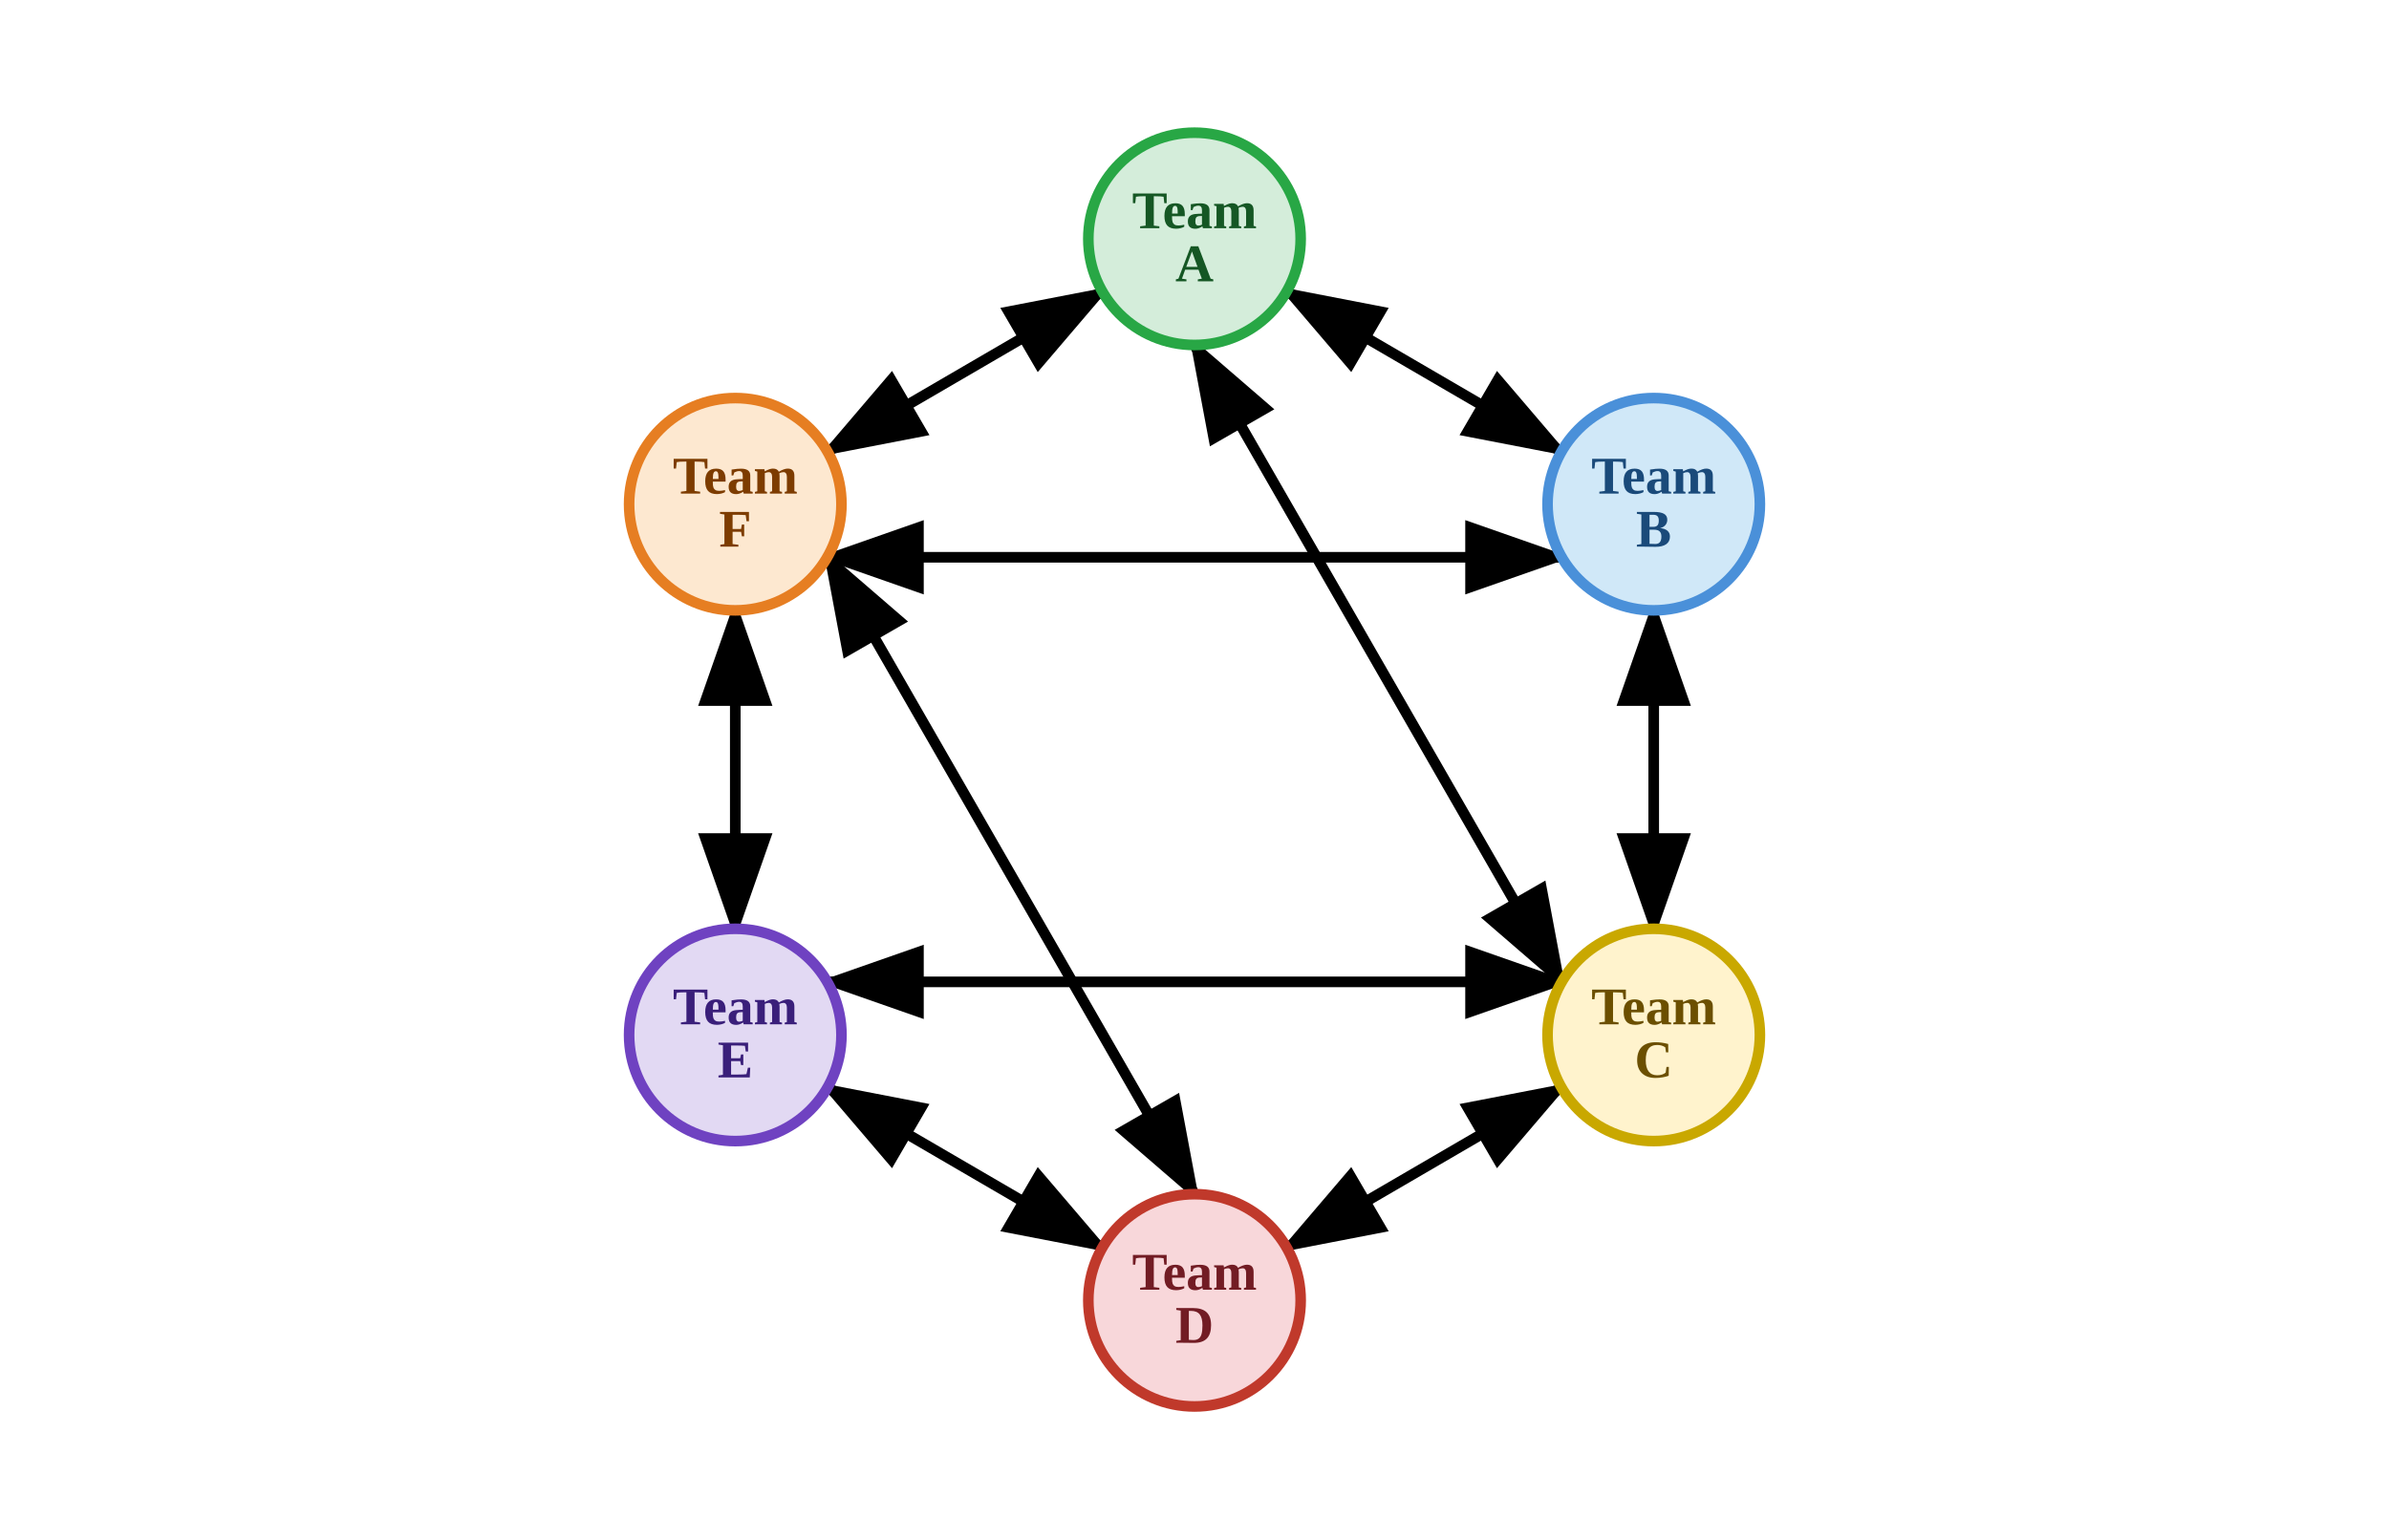
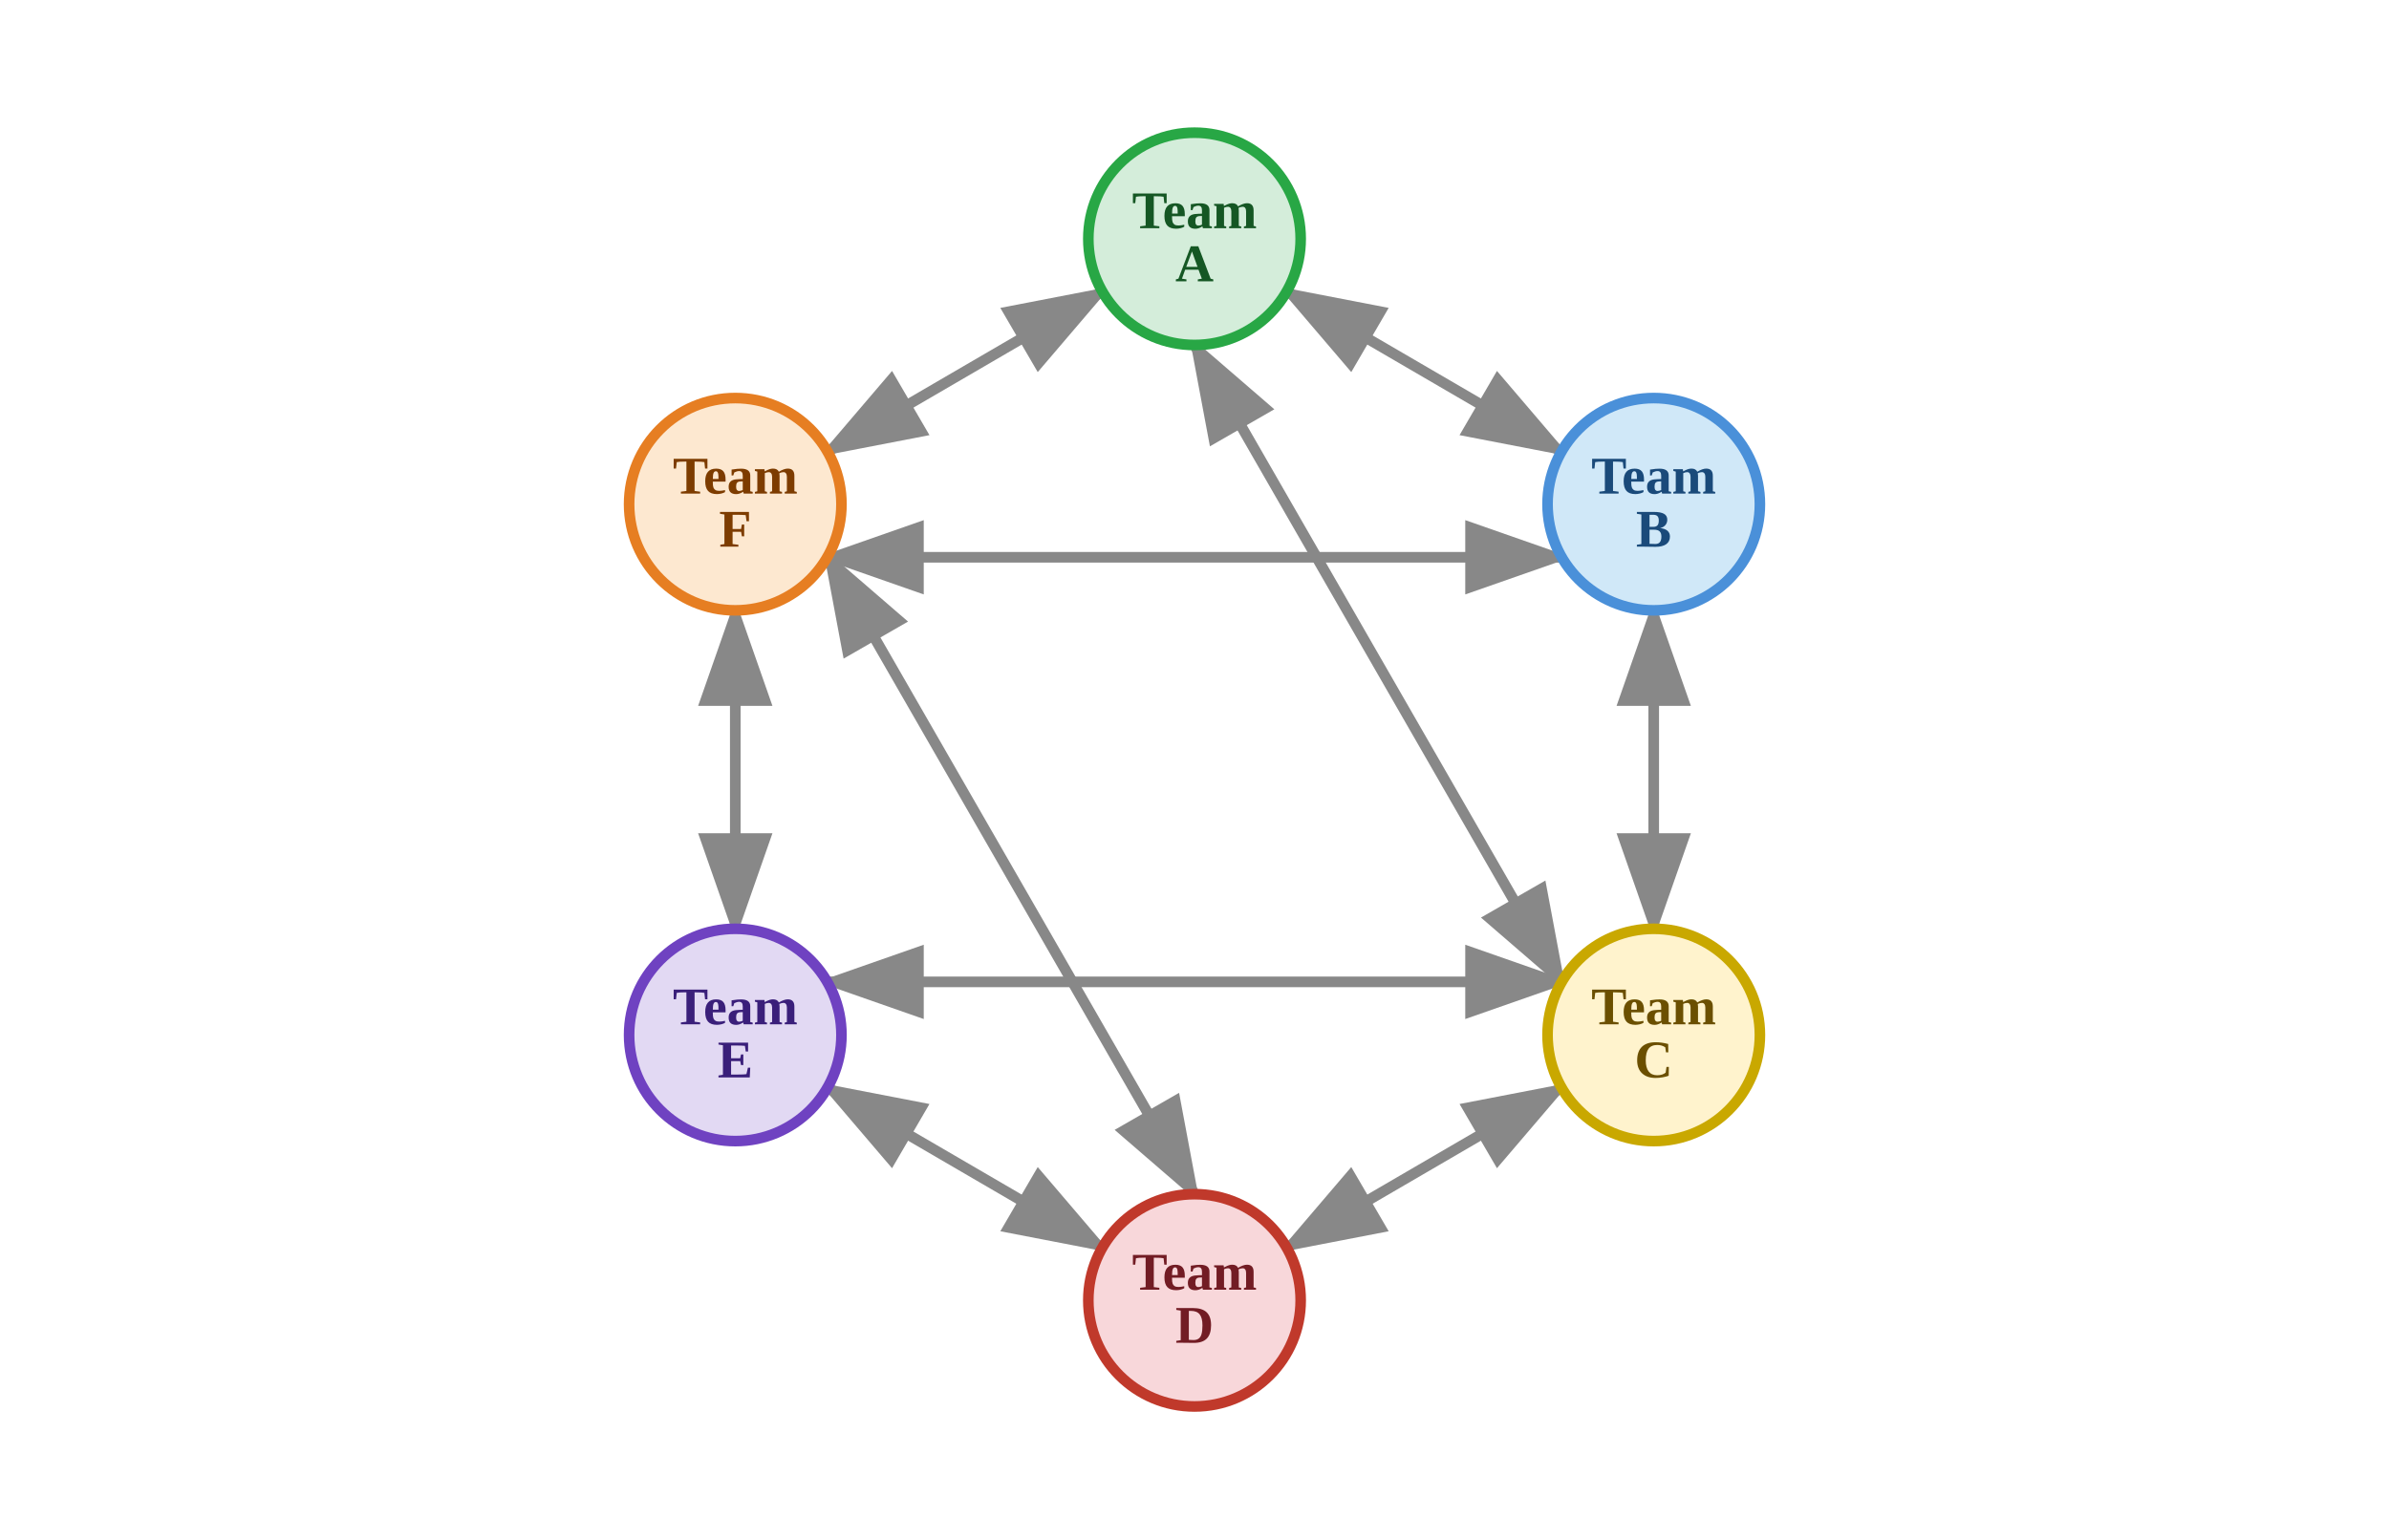
<svg xmlns="http://www.w3.org/2000/svg" viewBox="0 0 900 580">
  <defs>
    <marker id="arrowEnd" markerWidth="10" markerHeight="7" refX="9" refY="3.5" orient="auto">
-       <polygon points="0 0, 10 3.5, 0 7" fill="currentColor" />
+       <polygon points="0 0, 10 3.5, 0 7" fill="#888" />
    </marker>
    <marker id="arrowStart" markerWidth="10" markerHeight="7" refX="1" refY="3.5" orient="auto">
-       <polygon points="10 0, 0 3.5, 10 7" fill="currentColor" />
+       <polygon points="10 0, 0 3.5, 10 7" fill="#888" />
    </marker>
    <marker id="arrowEndDiag" markerWidth="10" markerHeight="7" refX="9" refY="3.5" orient="auto">
-       <polygon points="0 0, 10 3.5, 0 7" fill="currentColor" />
+       <polygon points="0 0, 10 3.5, 0 7" fill="#888" />
    </marker>
    <marker id="arrowStartDiag" markerWidth="10" markerHeight="7" refX="1" refY="3.5" orient="auto">
-       <polygon points="10 0, 0 3.5, 10 7" fill="currentColor" />
+       <polygon points="10 0, 0 3.5, 10 7" fill="#888" />
    </marker>
  </defs>
-   <line x1="485" y1="110" x2="588" y2="170" stroke="currentColor" stroke-width="4" marker-end="url(#arrowEnd)" marker-start="url(#arrowStart)" />
-   <line x1="623" y1="230" x2="623" y2="350" stroke="currentColor" stroke-width="4" marker-end="url(#arrowEnd)" marker-start="url(#arrowStart)" />
-   <line x1="588" y1="410" x2="485" y2="470" stroke="currentColor" stroke-width="4" marker-end="url(#arrowEnd)" marker-start="url(#arrowStart)" />
-   <line x1="415" y1="470" x2="312" y2="410" stroke="currentColor" stroke-width="4" marker-end="url(#arrowEnd)" marker-start="url(#arrowStart)" />
-   <line x1="277" y1="350" x2="277" y2="230" stroke="currentColor" stroke-width="4" marker-end="url(#arrowEnd)" marker-start="url(#arrowStart)" />
-   <line x1="312" y1="170" x2="415" y2="110" stroke="currentColor" stroke-width="4" marker-end="url(#arrowEnd)" marker-start="url(#arrowStart)" />
-   <line x1="450" y1="130" x2="588" y2="370" stroke="currentColor" stroke-width="4" marker-end="url(#arrowEndDiag)" marker-start="url(#arrowStartDiag)" />
-   <line x1="588" y1="210" x2="312" y2="210" stroke="currentColor" stroke-width="4" marker-end="url(#arrowEndDiag)" marker-start="url(#arrowStartDiag)" />
-   <line x1="450" y1="450" x2="312" y2="210" stroke="currentColor" stroke-width="4" marker-end="url(#arrowEndDiag)" marker-start="url(#arrowStartDiag)" />
-   <line x1="588" y1="370" x2="312" y2="370" stroke="currentColor" stroke-width="4" marker-end="url(#arrowEndDiag)" marker-start="url(#arrowStartDiag)" />
+   <line x1="485" y1="110" x2="588" y2="170" stroke="#888" stroke-width="4" marker-end="url(#arrowEnd)" marker-start="url(#arrowStart)" />
+   <line x1="623" y1="230" x2="623" y2="350" stroke="#888" stroke-width="4" marker-end="url(#arrowEnd)" marker-start="url(#arrowStart)" />
+   <line x1="588" y1="410" x2="485" y2="470" stroke="#888" stroke-width="4" marker-end="url(#arrowEnd)" marker-start="url(#arrowStart)" />
+   <line x1="415" y1="470" x2="312" y2="410" stroke="#888" stroke-width="4" marker-end="url(#arrowEnd)" marker-start="url(#arrowStart)" />
+   <line x1="277" y1="350" x2="277" y2="230" stroke="#888" stroke-width="4" marker-end="url(#arrowEnd)" marker-start="url(#arrowStart)" />
+   <line x1="312" y1="170" x2="415" y2="110" stroke="#888" stroke-width="4" marker-end="url(#arrowEnd)" marker-start="url(#arrowStart)" />
+   <line x1="450" y1="130" x2="588" y2="370" stroke="#888" stroke-width="4" marker-end="url(#arrowEndDiag)" marker-start="url(#arrowStartDiag)" />
+   <line x1="588" y1="210" x2="312" y2="210" stroke="#888" stroke-width="4" marker-end="url(#arrowEndDiag)" marker-start="url(#arrowStartDiag)" />
+   <line x1="450" y1="450" x2="312" y2="210" stroke="#888" stroke-width="4" marker-end="url(#arrowEndDiag)" marker-start="url(#arrowStartDiag)" />
+   <line x1="588" y1="370" x2="312" y2="370" stroke="#888" stroke-width="4" marker-end="url(#arrowEndDiag)" marker-start="url(#arrowStartDiag)" />
  <circle cx="450" cy="90" r="40" fill="#d4edda" stroke="#28a745" stroke-width="4" />
  <text x="450" y="86" text-anchor="middle" font-size="20" font-weight="bold" fill="#155724">Team</text>
  <text x="450" y="106" text-anchor="middle" font-size="20" font-weight="bold" fill="#155724">A</text>
  <circle cx="623" cy="190" r="40" fill="#d0e8f8" stroke="#4a90d9" stroke-width="4" />
  <text x="623" y="186" text-anchor="middle" font-size="20" font-weight="bold" fill="#1a4a7a">Team</text>
  <text x="623" y="206" text-anchor="middle" font-size="20" font-weight="bold" fill="#1a4a7a">B</text>
  <circle cx="623" cy="390" r="40" fill="#fff3cd" stroke="#c9a800" stroke-width="4" />
  <text x="623" y="386" text-anchor="middle" font-size="20" font-weight="bold" fill="#6b4f00">Team</text>
  <text x="623" y="406" text-anchor="middle" font-size="20" font-weight="bold" fill="#6b4f00">C</text>
  <circle cx="450" cy="490" r="40" fill="#f8d7da" stroke="#c0392b" stroke-width="4" />
  <text x="450" y="486" text-anchor="middle" font-size="20" font-weight="bold" fill="#721c24">Team</text>
  <text x="450" y="506" text-anchor="middle" font-size="20" font-weight="bold" fill="#721c24">D</text>
  <circle cx="277" cy="390" r="40" fill="#e2d9f3" stroke="#6f42c1" stroke-width="4" />
  <text x="277" y="386" text-anchor="middle" font-size="20" font-weight="bold" fill="#3a1f7a">Team</text>
  <text x="277" y="406" text-anchor="middle" font-size="20" font-weight="bold" fill="#3a1f7a">E</text>
  <circle cx="277" cy="190" r="40" fill="#fde8d0" stroke="#e67e22" stroke-width="4" />
  <text x="277" y="186" text-anchor="middle" font-size="20" font-weight="bold" fill="#7d3c00">Team</text>
  <text x="277" y="206" text-anchor="middle" font-size="20" font-weight="bold" fill="#7d3c00">F</text>
</svg>
